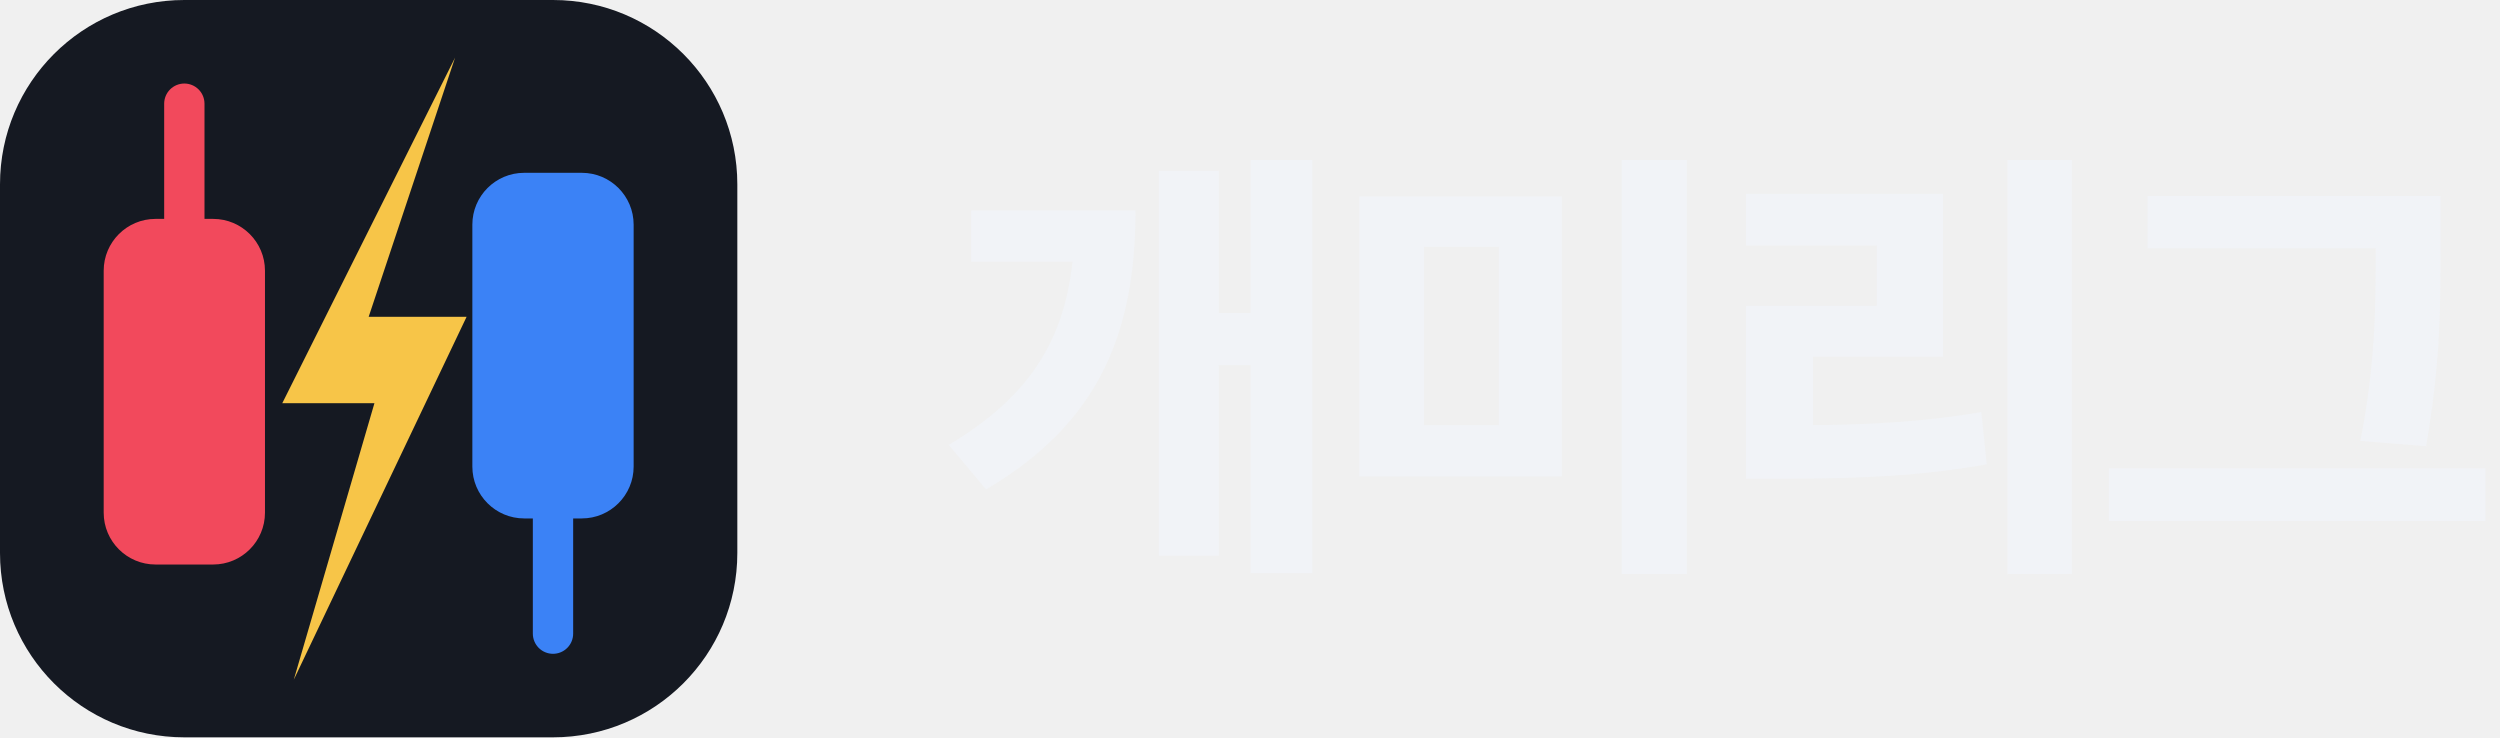
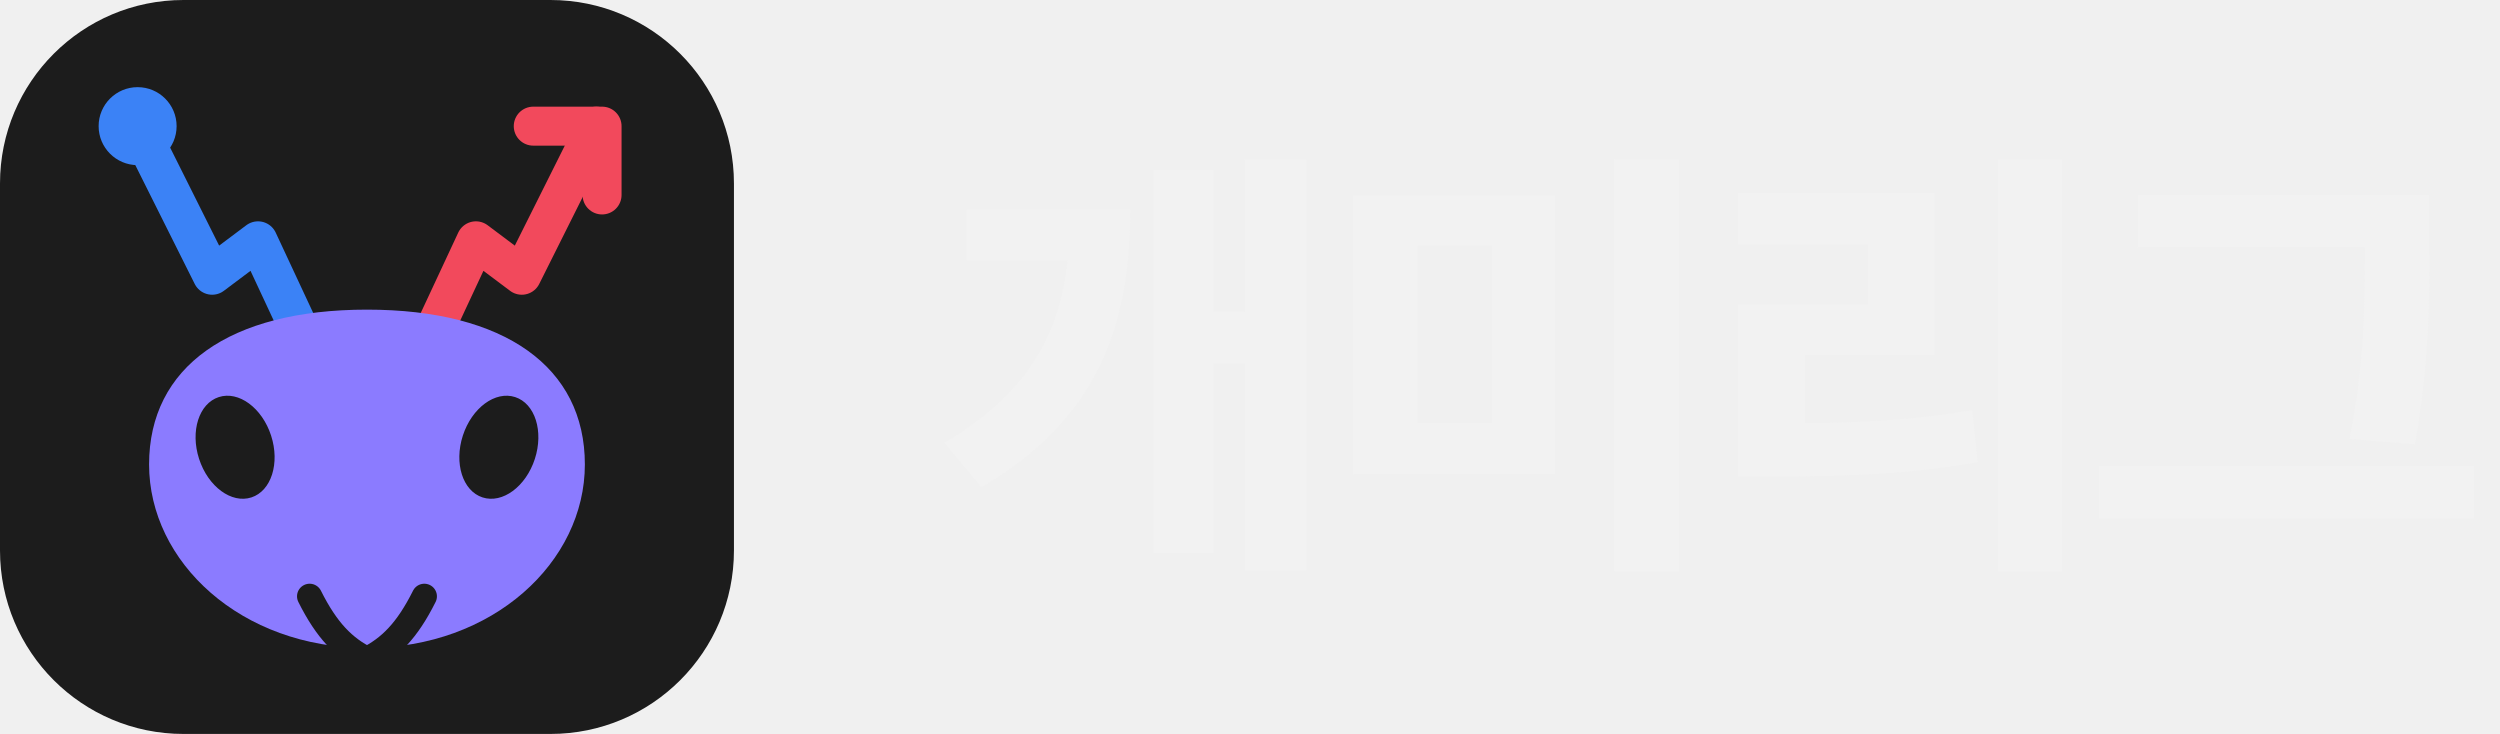
- <svg xmlns="http://www.w3.org/2000/svg" viewBox="0 0 217 64" width="217" height="64">
-   <rect width="64" height="64" rx="16" fill="#151922" />
-   <path d="M16 9v12" stroke="#f2495c" stroke-width="3.5" stroke-linecap="round" />
-   <rect x="9" y="19" width="14" height="30" rx="4.5" fill="#f2495c" />
-   <path d="M48 43v12" stroke="#3b82f6" stroke-width="3.5" stroke-linecap="round" />
-   <rect x="41" y="15" width="14" height="30" rx="4.5" fill="#3b82f6" />
-   <path d="M39.5 5 L24.5 35 H32.5 L25.5 59 L40.5 27.5 H32 Z" fill="#f7c548" />
+ <svg xmlns="http://www.w3.org/2000/svg" viewBox="0 0 218 64" width="218" height="64">
+   <rect width="64" height="64" rx="16" fill="#1C1C1C" />
+   <path d="M12 11L18.5 24L22.5 21L26 28.5" fill="none" stroke="#3B82F6" stroke-width="3.4" stroke-linecap="round" stroke-linejoin="round" />
+   <circle cx="12" cy="11" r="3.4" fill="#3B82F6" />
+   <path d="M38 28.5L41.5 21L45.5 24L52 11" fill="none" stroke="#F2495C" stroke-width="3.4" stroke-linecap="round" stroke-linejoin="round" />
+   <path d="M46.5 11H52.5V17" fill="none" stroke="#F2495C" stroke-width="3.4" stroke-linecap="round" stroke-linejoin="round" />
+   <mask id="m">
+     <rect width="64" height="64" fill="#fff" />
+     <g fill="#000">
+       <ellipse cx="20.5" cy="39" rx="3.3" ry="4.6" transform="rotate(-18 20.5 39)" />
+       <ellipse cx="43.5" cy="39" rx="3.3" ry="4.6" transform="rotate(18 43.5 39)" />
+     </g>
+     <path d="M27 52C28.5 55 30 56.5 32 57.5C34 56.5 35.5 55 37 52" fill="none" stroke="#000" stroke-width="2.2" stroke-linecap="round" stroke-linejoin="round" />
+   </mask>
+   <path d="M32 27C44 27 51 32 51 40.5C51 49 43 56.5 32 56.5C21 56.5 13 49 13 40.5C13 32 20 27 32 27Z" fill="#8B7BFF" mask="url(#m)" />
  <g transform="translate(82 46)">
-     <path d="M31.91-32.11L26.56-32.11L26.56-18.83L23.79-18.83L23.79-31.17L18.59-31.17L18.59 2.23L23.79 2.23L23.79-14.30L26.56-14.30L26.56 3.75L31.91 3.75ZM16.56-27.73L2.30-27.73L2.30-23.28L11.09-23.28C10.35-16.41 7.32-11.54 0.35-7.38L3.59-3.52C13.63-9.41 16.56-17.46 16.56-27.73ZM53.57-28.95L35.99-28.95L35.99-4.65L53.57-4.65ZM41.61-24.57L48.10-24.57L48.10-9.10L41.61-9.10ZM64.42-32.11L58.76-32.11L58.76 3.83L64.42 3.83ZM97.83-32.11L92.25-32.11L92.25 3.83L97.83 3.83ZM86.66-29.18L69.55-29.18L69.55-24.69L80.92-24.69L80.92-19.45L69.55-19.45L69.55-4.45L72.83-4.45C79.51-4.45 84.79-4.69 90.45-5.70L89.98-10.23C85.08-9.41 80.67-9.14 75.37-9.10L75.37-15.04L86.66-15.04ZM129.84-28.98L104.41-28.98L104.41-24.45L124.21-24.45C124.21-19.53 124.21-14.49 122.88-7.73L128.59-7.27C129.84-14.57 129.84-19.38 129.84-24.45ZM133.74-5.35L101.05-5.35L101.05-0.78L133.74-0.78Z" fill="#f1f3f7" />
+     <path d="M31.91-32.11L26.56-32.11L26.56-18.83L23.79-18.83L23.79-31.17L18.59-31.17L18.59 2.23L23.79 2.23L23.79-14.30L26.56-14.30L26.56 3.75L31.91 3.75ZM16.56-27.73L2.30-27.73L2.30-23.28L11.09-23.28C10.35-16.41 7.32-11.54 0.35-7.38L3.59-3.52C13.63-9.41 16.56-17.46 16.56-27.73ZM53.57-28.95L35.99-28.95L35.99-4.65L53.57-4.65ZM41.61-24.57L48.10-24.57L48.10-9.10L41.61-9.10ZM64.42-32.11L58.76-32.11L58.76 3.83L64.42 3.83ZM97.83-32.11L92.25-32.11L92.25 3.83L97.83 3.83ZM86.66-29.18L69.55-29.18L69.55-24.69L80.92-24.69L80.92-19.45L69.55-19.45L69.55-4.45L72.83-4.45C79.51-4.45 84.79-4.69 90.45-5.70L89.98-10.23C85.08-9.41 80.67-9.14 75.37-9.10L75.37-15.04L86.66-15.04ZM129.84-28.98L104.41-28.98L104.41-24.45L124.21-24.45C124.21-19.53 124.21-14.49 122.88-7.73L128.59-7.27C129.84-14.57 129.84-19.38 129.84-24.45ZM133.74-5.35L101.05-5.35L101.05-0.78L133.74-0.78Z" fill="#F2F2F2" />
  </g>
</svg>
